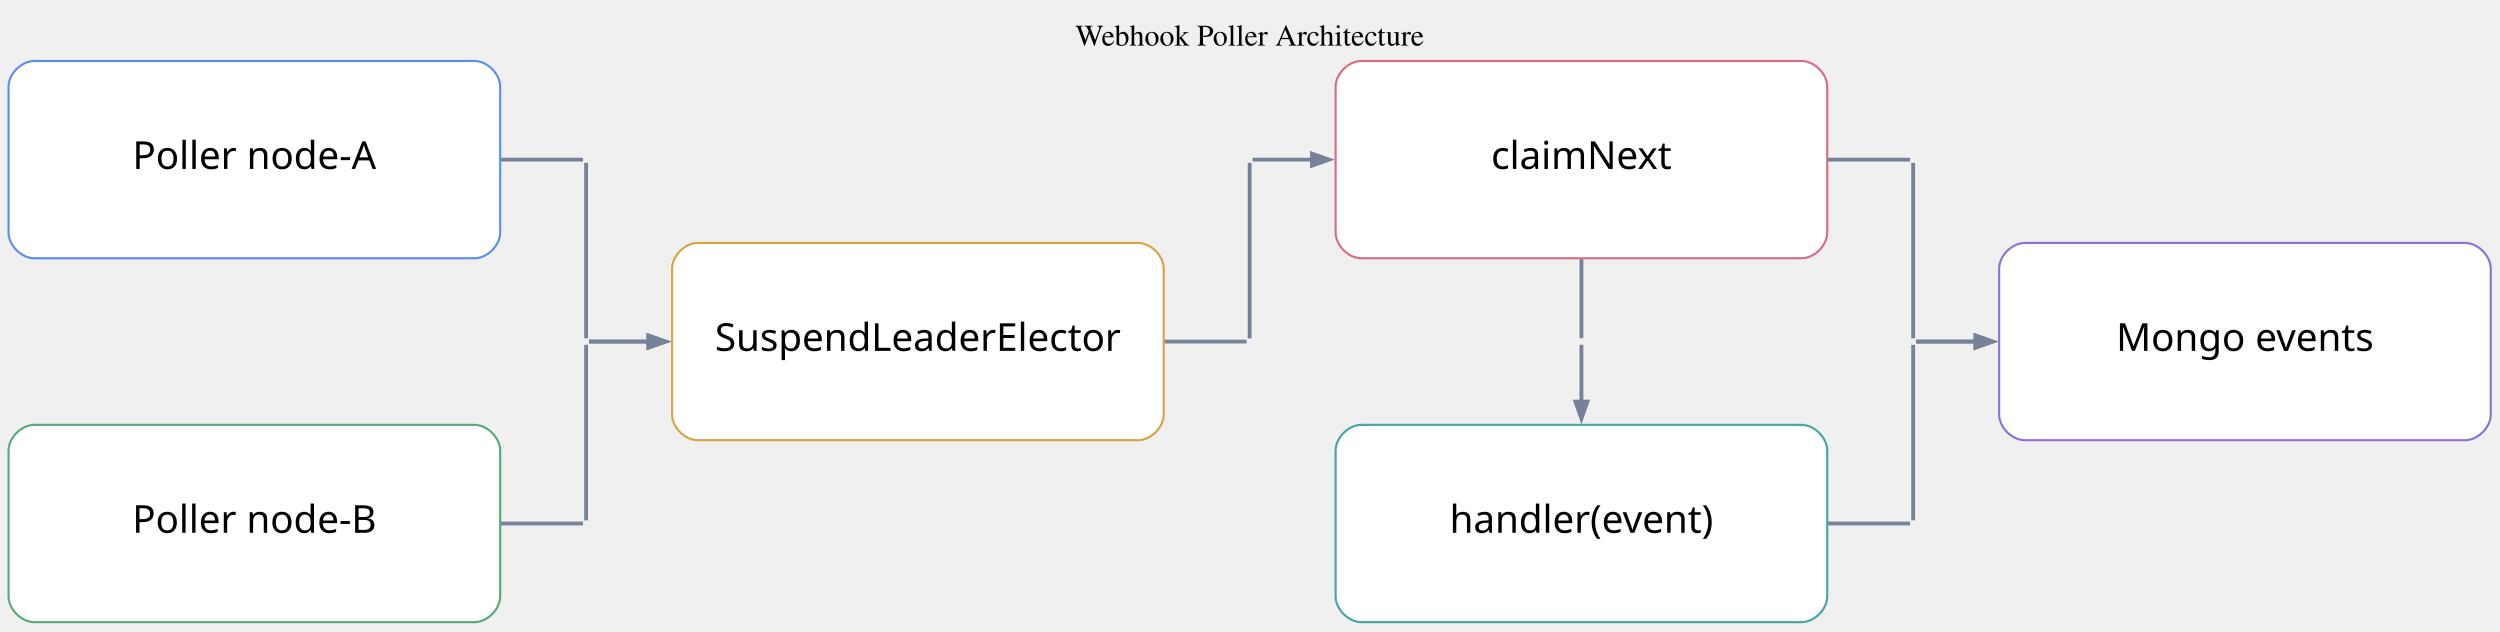
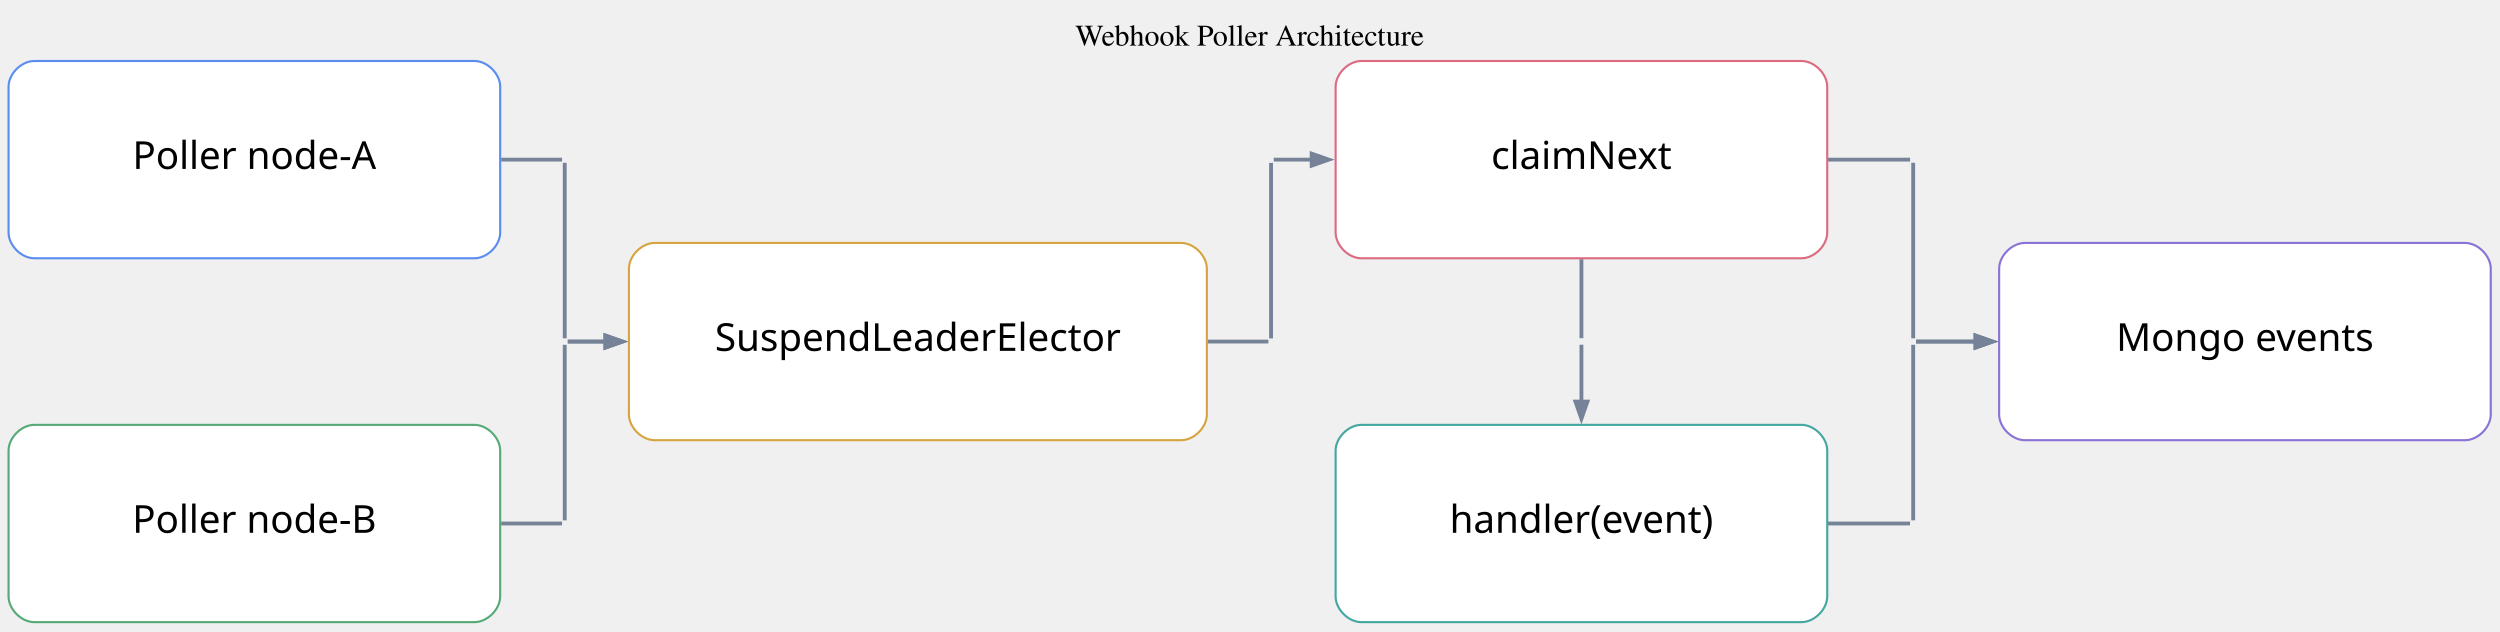
<svg xmlns="http://www.w3.org/2000/svg" width="1168pt" height="295pt" viewBox="0.00 0.00 1168.00 295.00">
  <g id="graph0" class="graph" transform="scale(1 1) rotate(0) translate(4 290.66)">
    <text xml:space="preserve" text-anchor="middle" x="579.84" y="-269.36" font-family="Times,serif" font-size="14.00">Webhook Poller Architecture</text>
    <g id="edge1" class="edge">
-       <path fill="none" stroke="#758297" stroke-width="1.8" d="M229.92,-216.08C248.83,-216.08 263.8,-216.08 268.38,-216.08" />
+       <path fill="none" stroke="#758297" stroke-width="1.8" d="M230.15,-216.08C244.3,-216.08 255.05,-216.08 258.59,-216.08" />
    </g>
    <g id="edge4" class="edge">
-       <path fill="none" stroke="#758297" stroke-width="1.8" d="M229.92,-46.08C248.83,-46.08 263.8,-46.08 268.38,-46.08" />
+       <path fill="none" stroke="#758297" stroke-width="1.8" d="M230.15,-46.08C244.3,-46.08 255.05,-46.08 258.59,-46.08" />
    </g>
    <g id="edge7" class="edge">
-       <path fill="none" stroke="#758297" stroke-width="1.8" d="M539.92,-131.08C558.83,-131.08 573.8,-131.08 578.38,-131.08" />
+       <path fill="none" stroke="#758297" stroke-width="1.8" d="M559.96,-131.08C574.36,-131.08 585.08,-131.08 588.6,-131.08" />
    </g>
    <g id="edge10" class="edge">
      <path fill="none" stroke="#758297" stroke-width="1.8" d="M734.84,-169.6C734.84,-153.17 734.84,-137.53 734.84,-132.65" />
    </g>
    <g id="edge13" class="edge">
      <path fill="none" stroke="#758297" stroke-width="1.8" d="M849.92,-216.08C868.83,-216.08 883.8,-216.08 888.38,-216.08" />
    </g>
    <g id="edge16" class="edge">
      <path fill="none" stroke="#758297" stroke-width="1.8" d="M849.92,-46.08C868.83,-46.08 883.8,-46.08 888.38,-46.08" />
    </g>
    <g id="edge2" class="edge">
-       <path fill="none" stroke="#758297" stroke-width="1.8" d="M269.84,-214.6C269.84,-204.29 269.84,-143.05 269.84,-132.6" />
+       <path fill="none" stroke="#758297" stroke-width="1.8" d="M259.84,-214.6C259.84,-204.29 259.84,-143.05 259.84,-132.6" />
    </g>
    <g id="edge3" class="edge">
-       <path fill="none" stroke="#758297" stroke-width="1.8" d="M271.18,-131.08C274.75,-131.08 285.18,-131.08 299.03,-131.08" />
-       <polygon fill="#758297" stroke="#758297" stroke-width="1.8" points="298.95,-133.88 306.95,-131.08 298.95,-128.28 298.95,-133.88" />
+       <path fill="none" stroke="#758297" stroke-width="1.8" d="M261.27,-131.08C263.94,-131.08 270.24,-131.08 278.88,-131.08" />
+       <polygon fill="#758297" stroke="#758297" stroke-width="1.8" points="278.84,-133.88 286.84,-131.08 278.84,-128.28 278.84,-133.88" />
    </g>
    <g id="edge5" class="edge">
-       <path fill="none" stroke="#758297" stroke-width="1.8" d="M269.84,-47.56C269.84,-57.87 269.84,-119.11 269.84,-129.56" />
+       <path fill="none" stroke="#758297" stroke-width="1.8" d="M259.84,-47.56C259.84,-57.87 259.84,-119.11 259.84,-129.56" />
    </g>
    <g id="edge6" class="edge">
-       <path fill="none" stroke="#758297" stroke-width="1.8" d="M271.18,-131.08C274.75,-131.08 285.18,-131.08 299.03,-131.08" />
-       <polygon fill="#758297" stroke="#758297" stroke-width="1.8" points="298.95,-133.88 306.95,-131.08 298.95,-128.28 298.95,-133.88" />
+       <path fill="none" stroke="#758297" stroke-width="1.8" d="M261.27,-131.08C263.94,-131.08 270.24,-131.08 278.88,-131.08" />
+       <polygon fill="#758297" stroke="#758297" stroke-width="1.8" points="278.84,-133.88 286.84,-131.08 278.84,-128.28 278.84,-133.88" />
    </g>
    <g id="edge8" class="edge">
-       <path fill="none" stroke="#758297" stroke-width="1.8" d="M579.84,-132.56C579.84,-142.87 579.84,-204.11 579.84,-214.56" />
+       <path fill="none" stroke="#758297" stroke-width="1.8" d="M589.84,-132.56C589.84,-142.87 589.84,-204.11 589.84,-214.56" />
    </g>
    <g id="edge9" class="edge">
-       <path fill="none" stroke="#758297" stroke-width="1.8" d="M581.18,-216.08C584.75,-216.08 595.18,-216.08 609.03,-216.08" />
-       <polygon fill="#758297" stroke="#758297" stroke-width="1.8" points="608.95,-218.88 616.95,-216.08 608.95,-213.28 608.95,-218.88" />
+       <path fill="none" stroke="#758297" stroke-width="1.8" d="M591.09,-216.08C593.7,-216.08 600.19,-216.08 609.05,-216.08" />
+       <polygon fill="#758297" stroke="#758297" stroke-width="1.8" points="608.81,-218.88 616.81,-216.08 608.81,-213.28 608.81,-218.88" />
    </g>
    <g id="edge11" class="edge">
      <path fill="none" stroke="#758297" stroke-width="1.8" d="M734.84,-131.08C734.84,-131.08 734.84,-131.08 734.84,-131.08" />
    </g>
    <g id="edge12" class="edge">
      <path fill="none" stroke="#758297" stroke-width="1.8" d="M734.84,-129.6C734.84,-125.85 734.84,-115.35 734.84,-103.01" />
      <polygon fill="#758297" stroke="#758297" stroke-width="1.8" points="737.64,-103.04 734.84,-95.04 732.04,-103.04 737.64,-103.04" />
    </g>
    <g id="edge14" class="edge">
      <path fill="none" stroke="#758297" stroke-width="1.8" d="M889.84,-214.6C889.84,-204.29 889.84,-143.05 889.84,-132.6" />
    </g>
    <g id="edge15" class="edge">
      <path fill="none" stroke="#758297" stroke-width="1.8" d="M891.18,-131.08C894.75,-131.08 905.18,-131.08 919.03,-131.08" />
      <polygon fill="#758297" stroke="#758297" stroke-width="1.8" points="918.95,-133.88 926.95,-131.08 918.95,-128.28 918.95,-133.88" />
    </g>
    <g id="edge17" class="edge">
      <path fill="none" stroke="#758297" stroke-width="1.8" d="M889.84,-47.56C889.84,-57.87 889.84,-119.11 889.84,-129.56" />
    </g>
    <g id="edge18" class="edge">
      <path fill="none" stroke="#758297" stroke-width="1.8" d="M891.18,-131.08C894.75,-131.08 905.18,-131.08 919.03,-131.08" />
      <polygon fill="#758297" stroke="#758297" stroke-width="1.8" points="918.95,-133.88 926.95,-131.08 918.95,-128.28 918.95,-133.88" />
    </g>
    <g id="node1" class="node">
      <path fill="#ffffff" stroke="#5b8def" d="M217.68,-262.16C217.68,-262.16 12,-262.16 12,-262.16 6,-262.16 0,-256.16 0,-250.16 0,-250.16 0,-182 0,-182 0,-176 6,-170 12,-170 12,-170 217.68,-170 217.68,-170 223.68,-170 229.68,-176 229.68,-182 229.68,-182 229.68,-250.16 229.68,-250.16 229.68,-256.16 223.68,-262.16 217.68,-262.16" />
      <text xml:space="preserve" text-anchor="middle" x="114.84" y="-211.73" font-family="Architects Daughter" font-size="18.00">Poller node-A</text>
    </g>
    <g id="node2" class="node">
      <path fill="#ffffff" stroke="#58a978" d="M217.68,-92.16C217.68,-92.16 12,-92.16 12,-92.16 6,-92.16 0,-86.16 0,-80.16 0,-80.16 0,-12 0,-12 0,-6 6,0 12,0 12,0 217.68,0 217.68,0 223.68,0 229.68,-6 229.68,-12 229.68,-12 229.68,-80.16 229.68,-80.16 229.68,-86.16 223.68,-92.16 217.68,-92.16" />
      <text xml:space="preserve" text-anchor="middle" x="114.84" y="-41.73" font-family="Architects Daughter" font-size="18.00">Poller node-B</text>
    </g>
    <g id="node3" class="node">
-       <path fill="#ffffff" stroke="#d6a441" d="M527.68,-177.16C527.68,-177.16 322,-177.16 322,-177.16 316,-177.16 310,-171.16 310,-165.16 310,-165.16 310,-97 310,-97 310,-91 316,-85 322,-85 322,-85 527.68,-85 527.68,-85 533.68,-85 539.68,-91 539.68,-97 539.68,-97 539.68,-165.16 539.68,-165.16 539.68,-171.16 533.68,-177.16 527.68,-177.16" />
+       <path fill="#ffffff" stroke="#d6a441" d="M547.84,-177.16C547.84,-177.16 301.84,-177.16 301.84,-177.16 295.84,-177.16 289.84,-171.16 289.84,-165.16 289.84,-165.16 289.84,-97 289.84,-97 289.84,-91 295.84,-85 301.84,-85 301.84,-85 547.84,-85 547.84,-85 553.84,-85 559.84,-91 559.84,-97 559.84,-97 559.84,-165.16 559.84,-165.16 559.84,-171.16 553.84,-177.16 547.84,-177.16" />
      <text xml:space="preserve" text-anchor="middle" x="424.84" y="-126.73" font-family="Architects Daughter" font-size="18.00">SuspendLeaderElector</text>
    </g>
    <g id="node4" class="node">
      <path fill="#ffffff" stroke="#dc6b82" d="M837.68,-262.16C837.68,-262.16 632,-262.16 632,-262.16 626,-262.16 620,-256.16 620,-250.16 620,-250.16 620,-182 620,-182 620,-176 626,-170 632,-170 632,-170 837.68,-170 837.68,-170 843.68,-170 849.68,-176 849.68,-182 849.68,-182 849.68,-250.16 849.68,-250.16 849.68,-256.16 843.68,-262.16 837.68,-262.16" />
      <text xml:space="preserve" text-anchor="middle" x="734.84" y="-211.73" font-family="Architects Daughter" font-size="18.00">claimNext</text>
    </g>
    <g id="node5" class="node">
      <path fill="#ffffff" stroke="#45a7a1" d="M837.68,-92.16C837.68,-92.16 632,-92.16 632,-92.16 626,-92.16 620,-86.16 620,-80.16 620,-80.16 620,-12 620,-12 620,-6 626,0 632,0 632,0 837.68,0 837.68,0 843.68,0 849.68,-6 849.68,-12 849.68,-12 849.68,-80.16 849.68,-80.16 849.68,-86.16 843.68,-92.16 837.68,-92.16" />
      <text xml:space="preserve" text-anchor="middle" x="734.84" y="-41.73" font-family="Architects Daughter" font-size="18.00">handler(event)</text>
    </g>
    <g id="node6" class="node">
      <path fill="#ffffff" stroke="#8a72d6" d="M1147.68,-177.16C1147.68,-177.16 942,-177.16 942,-177.16 936,-177.16 930,-171.16 930,-165.16 930,-165.16 930,-97 930,-97 930,-91 936,-85 942,-85 942,-85 1147.68,-85 1147.68,-85 1153.68,-85 1159.68,-91 1159.68,-97 1159.68,-97 1159.68,-165.16 1159.68,-165.16 1159.68,-171.16 1153.68,-177.16 1147.68,-177.16" />
      <text xml:space="preserve" text-anchor="middle" x="1044.84" y="-126.73" font-family="Architects Daughter" font-size="18.00">Mongo events</text>
    </g>
  </g>
</svg>
